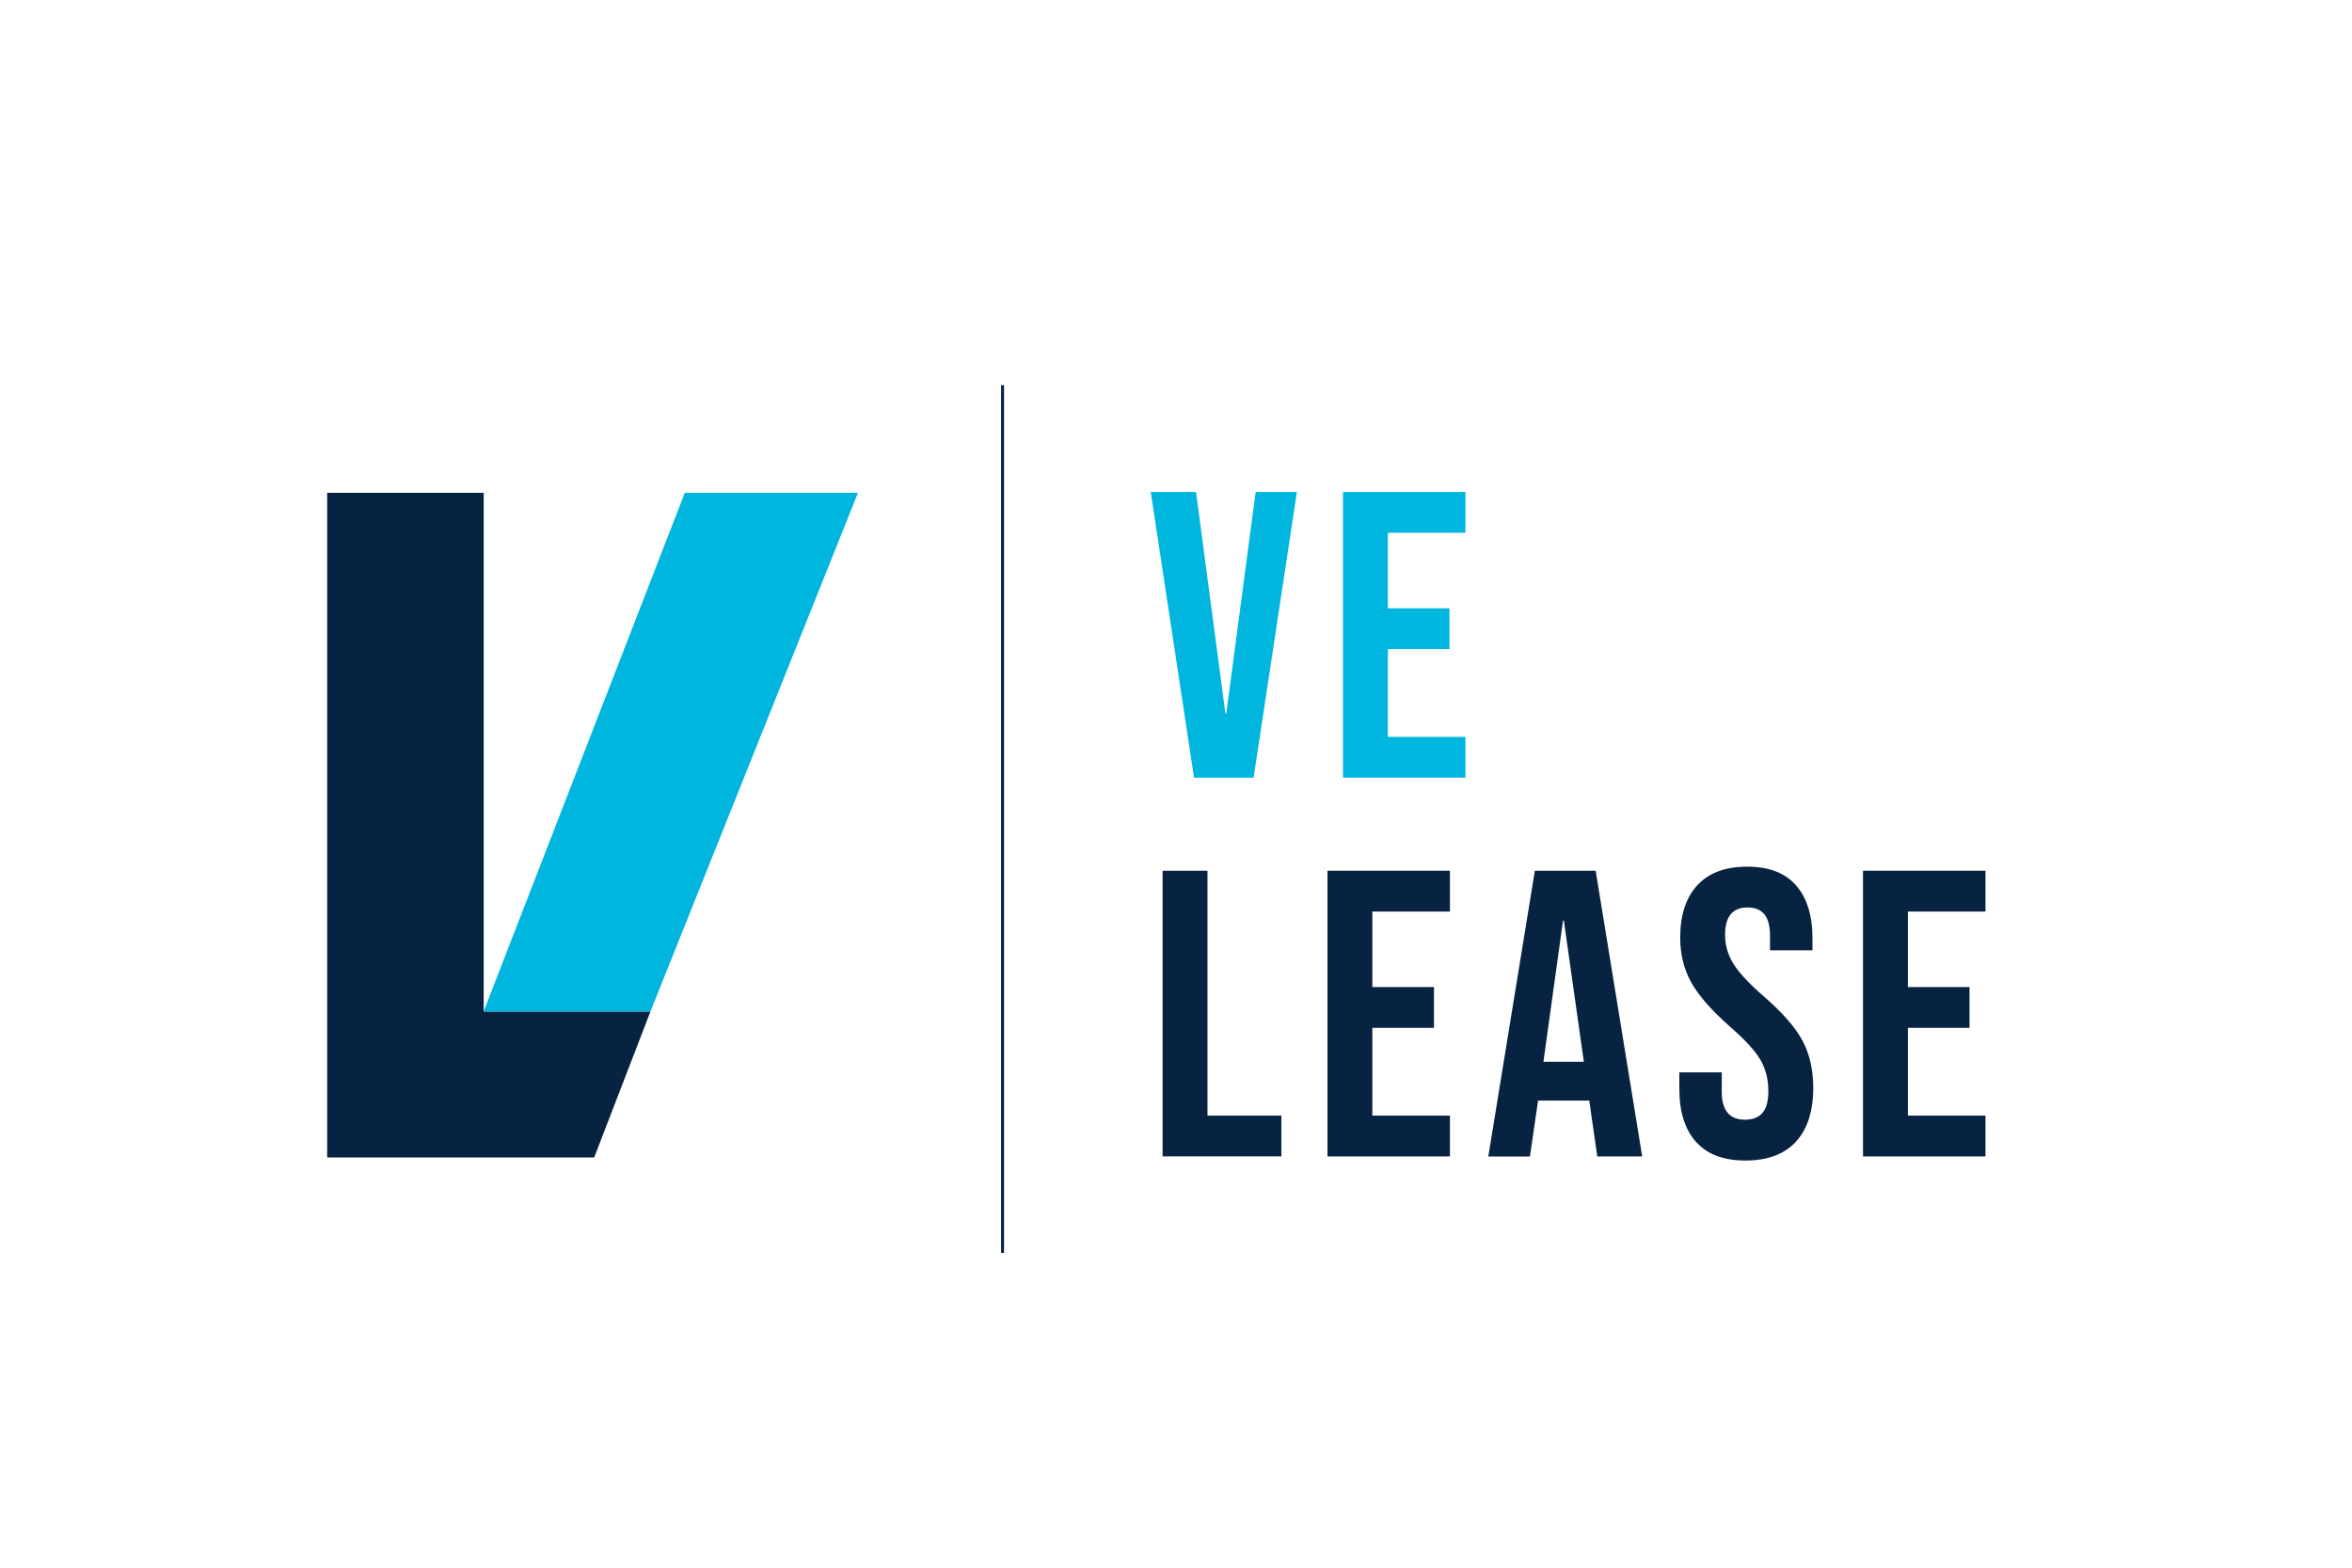
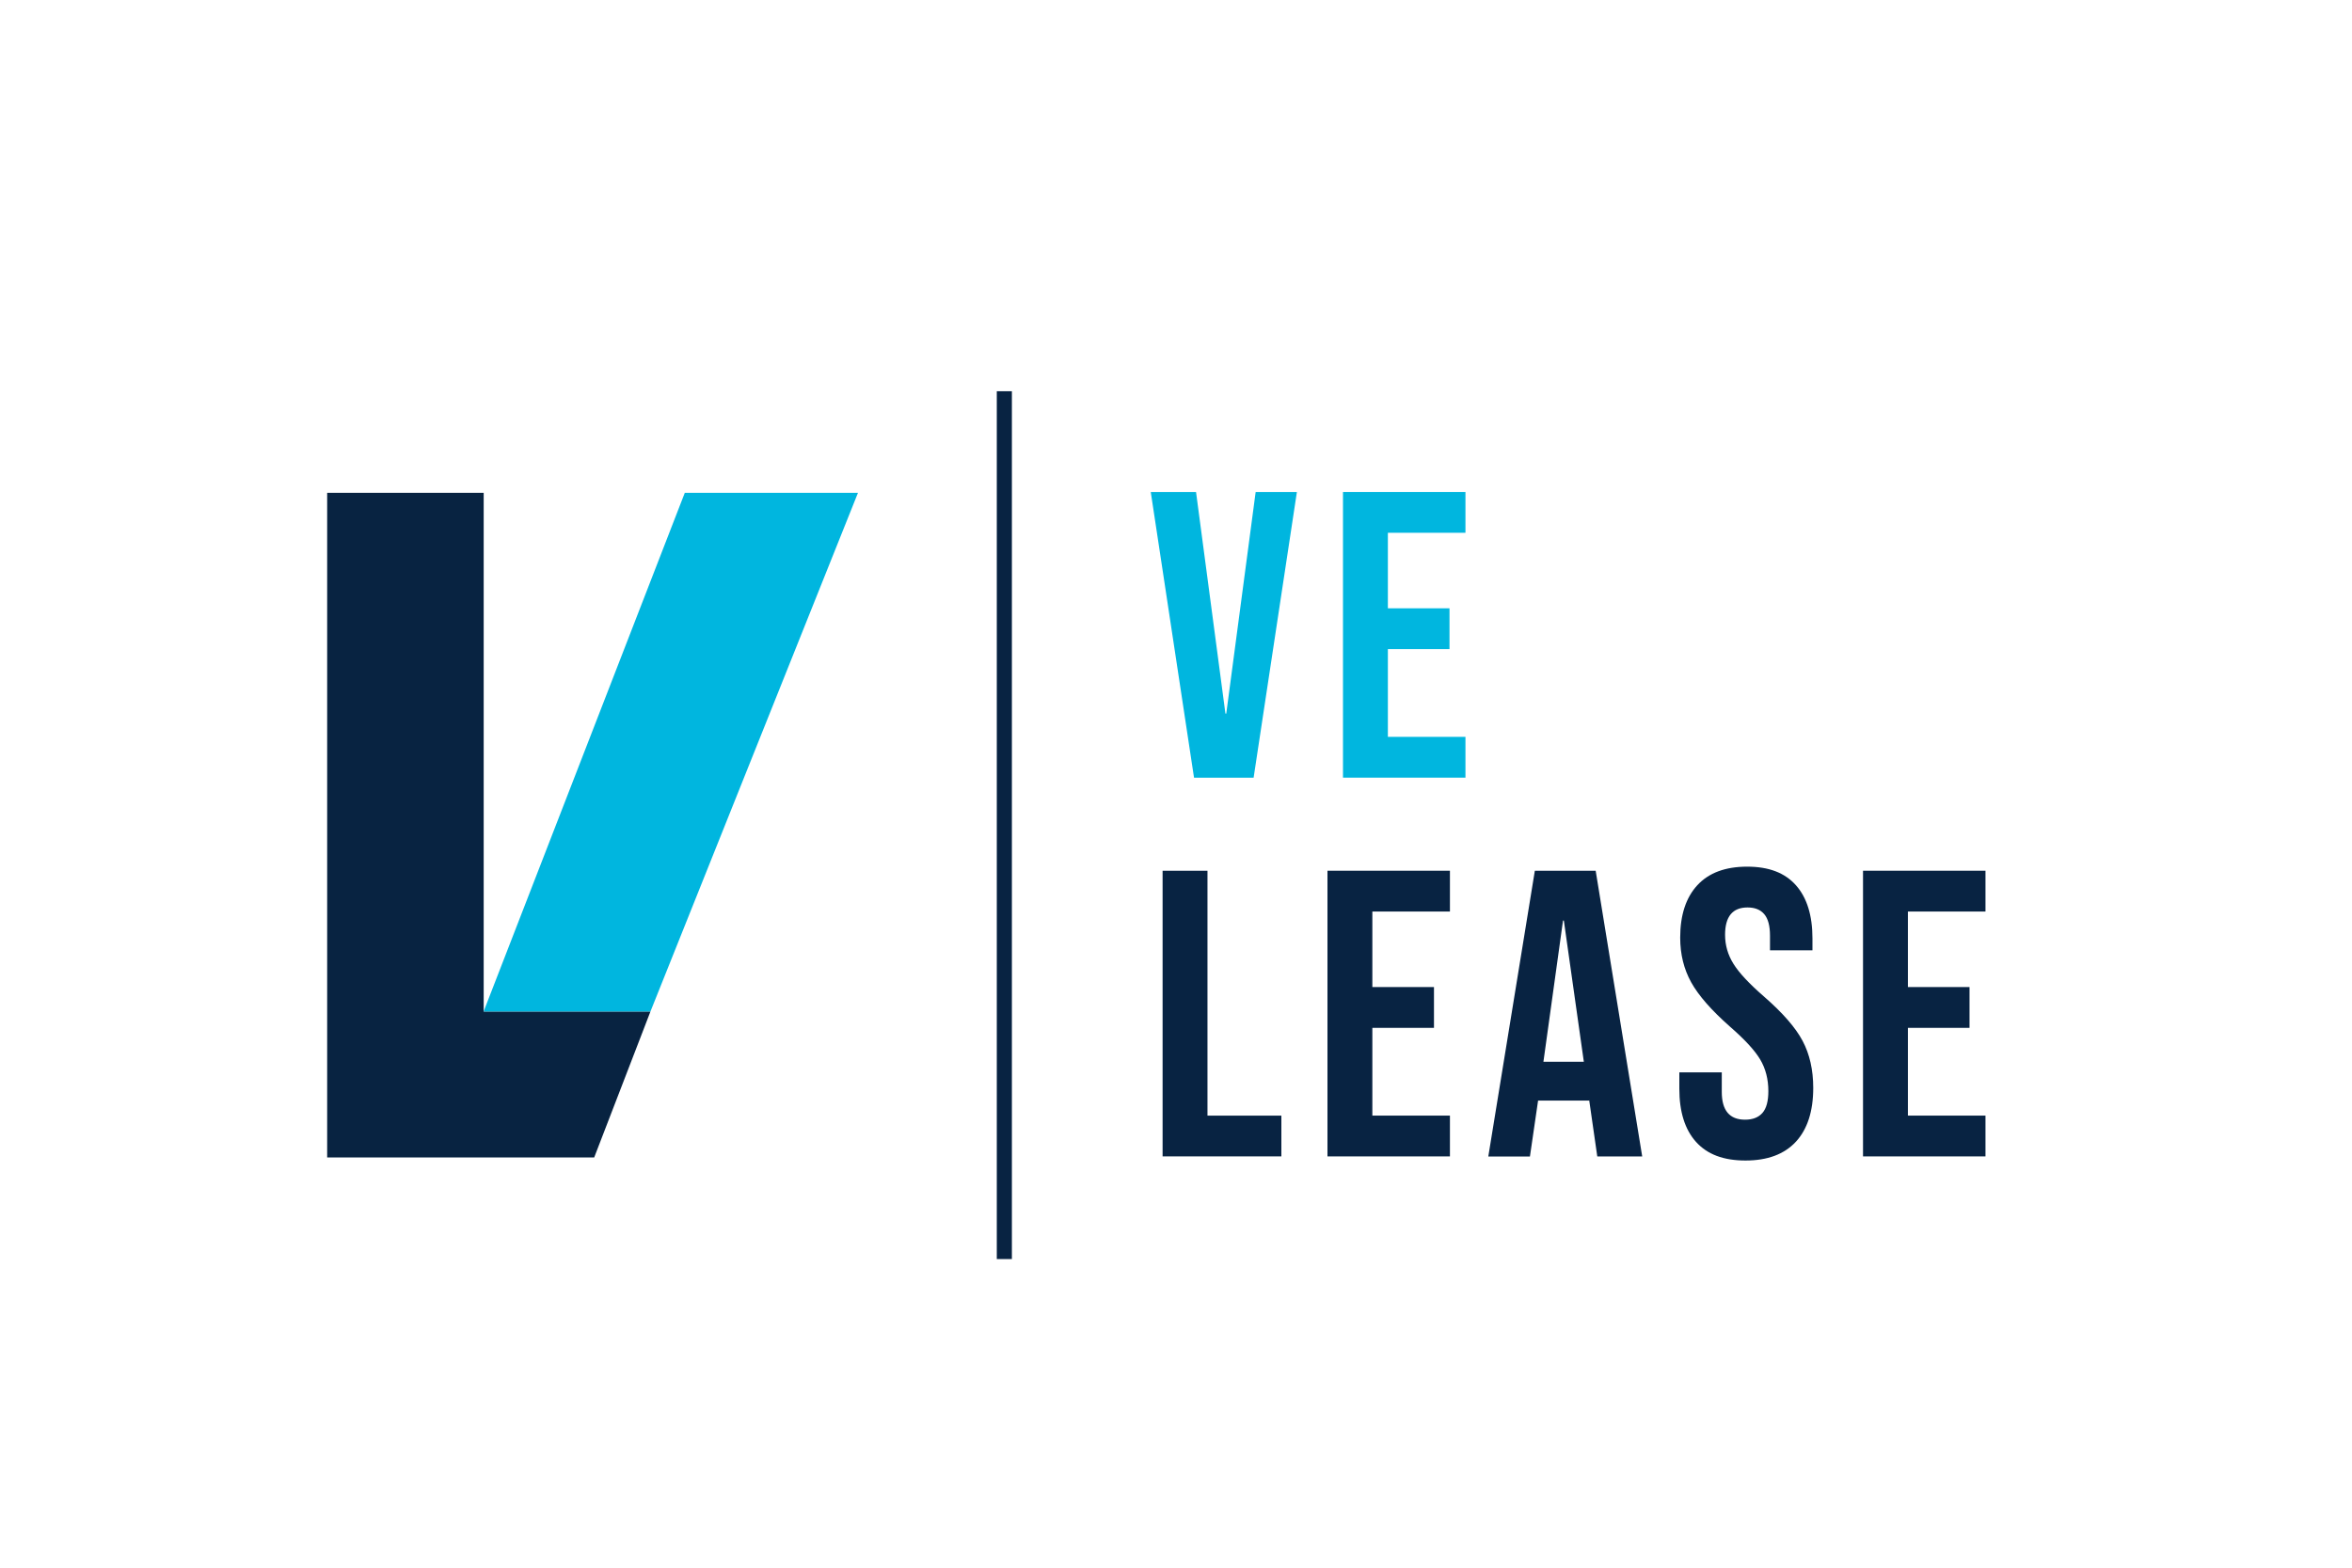
- <svg xmlns="http://www.w3.org/2000/svg" id="Layer_1" viewBox="0 0 600 400">
-   <defs>
-     <style>.cls-1{fill:#082342;}.cls-2{fill:#082341;}.cls-3{fill:#00b6df;}</style>
-   </defs>
-   <polygon class="cls-3" points="165.91 258.14 218.87 125.75 174.69 125.75 123.39 258.04 123.39 258.14 165.91 258.14" />
-   <polygon class="cls-2" points="123.39 258.14 123.39 258.04 123.39 125.75 83.46 125.75 83.46 295.33 151.58 295.33 163.68 263.94 165.91 258.14 123.39 258.14" />
-   <path class="cls-3" d="M293.55,125.53h11.56l7.5,56.55h.21l7.5-56.55h10.52l-11.04,72.9h-15.2l-11.04-72.9Z" />
-   <path class="cls-3" d="M342.6,125.53h31.24v10.41h-19.79v19.27h15.72v10.41h-15.72v22.39h19.79v10.41h-31.24v-72.9Z" />
-   <path class="cls-1" d="M296.57,222.17h11.46v62.48h18.85v10.41h-30.3v-72.9Z" />
-   <path class="cls-1" d="M338.64,222.17h31.24v10.41h-19.79v19.27h15.72v10.41h-15.72v22.39h19.79v10.41h-31.24v-72.9Z" />
-   <path class="cls-1" d="M391.54,222.17h15.52l11.87,72.9h-11.46l-2.08-14.47v.21h-13.02l-2.08,14.27h-10.62l11.87-72.9ZM404.04,270.91l-5.1-36.03h-.21l-5,36.03h10.31Z" />
-   <path class="cls-1" d="M432.67,291.37c-2.85-3.16-4.27-7.69-4.27-13.59v-4.17h10.83v5c0,4.72,1.98,7.08,5.94,7.08,1.94,0,3.42-.57,4.43-1.72,1.01-1.15,1.51-3,1.51-5.57,0-3.05-.7-5.74-2.08-8.07-1.39-2.33-3.96-5.12-7.71-8.38-4.72-4.17-8.02-7.93-9.89-11.3-1.87-3.37-2.81-7.17-2.81-11.4,0-5.76,1.46-10.22,4.37-13.38,2.92-3.16,7.15-4.74,12.71-4.74s9.63,1.58,12.44,4.74c2.81,3.16,4.22,7.69,4.22,13.59v3.02h-10.83v-3.75c0-2.5-.49-4.32-1.46-5.47-.97-1.15-2.39-1.72-4.27-1.72-3.82,0-5.73,2.33-5.73,6.98,0,2.64.71,5.1,2.13,7.39,1.42,2.29,4.01,5.07,7.76,8.33,4.79,4.17,8.09,7.95,9.89,11.35,1.8,3.4,2.71,7.39,2.71,11.98,0,5.97-1.48,10.55-4.43,13.75-2.95,3.19-7.24,4.79-12.86,4.79s-9.75-1.58-12.6-4.74Z" />
-   <path class="cls-1" d="M475.26,222.17h31.24v10.41h-19.79v19.27h15.72v10.41h-15.72v22.39h19.79v10.41h-31.24v-72.9Z" />
-   <rect class="cls-1" x="255.38" y="98.26" width=".75" height="221.43" />
+ <svg xmlns="http://www.w3.org/2000/svg" width="600" height="400" viewBox="0 0 600 400" fill="none">
+   <path d="M165.91 258.14L218.87 125.75H174.69L123.39 258.04V258.14H165.91Z" fill="#00B6DF" />
+   <path d="M123.39 258.14V258.04V125.75H83.46V295.33H151.58L163.68 263.94L165.91 258.14H123.39Z" fill="#082341" />
+   <path d="M293.55 125.53H305.11L312.61 182.08H312.82L320.32 125.53H330.84L319.8 198.43H304.6L293.56 125.53H293.55Z" fill="#00B6DF" />
+   <path d="M342.6 125.53H373.84V135.94H354.05V155.21H369.77V165.62H354.05V188.01H373.84V198.42H342.6V125.52V125.53Z" fill="#00B6DF" />
+   <path d="M296.57 222.17H308.03V284.65H326.88V295.06H296.58V222.16L296.57 222.17Z" fill="#082342" />
+   <path d="M338.64 222.17H369.88V232.58H350.09V251.85H365.81V262.26H350.09V284.65H369.88V295.06H338.64V222.16V222.17Z" fill="#082342" />
+   <path d="M391.54 222.17H407.06L418.93 295.07H407.47L405.39 280.6V280.81H392.37L390.29 295.08H379.67L391.54 222.18V222.17ZM404.04 270.91L398.94 234.88H398.73L393.73 270.91H404.04Z" fill="#082342" />
+   <path d="M432.67 291.37C429.82 288.21 428.4 283.68 428.4 277.78V273.61H439.23V278.61C439.23 283.33 441.21 285.69 445.17 285.69C447.11 285.69 448.59 285.12 449.6 283.97C450.61 282.82 451.11 280.97 451.11 278.4C451.11 275.35 450.41 272.66 449.03 270.33C447.64 268 445.07 265.21 441.32 261.95C436.6 257.78 433.3 254.02 431.43 250.65C429.56 247.28 428.62 243.48 428.62 239.25C428.62 233.49 430.08 229.03 432.99 225.87C435.91 222.71 440.14 221.13 445.7 221.13C451.26 221.13 455.33 222.71 458.14 225.87C460.95 229.03 462.36 233.56 462.36 239.46V242.48H451.53V238.73C451.53 236.23 451.04 234.41 450.07 233.26C449.1 232.11 447.68 231.54 445.8 231.54C441.98 231.54 440.07 233.87 440.07 238.52C440.07 241.16 440.78 243.62 442.2 245.91C443.62 248.2 446.21 250.98 449.96 254.24C454.75 258.41 458.05 262.19 459.85 265.59C461.65 268.99 462.56 272.98 462.56 277.57C462.56 283.54 461.08 288.12 458.13 291.32C455.18 294.51 450.89 296.11 445.27 296.11C439.65 296.11 435.52 294.53 432.67 291.37Z" fill="#082342" />
+   <path d="M475.26 222.17H506.5V232.58H486.71V251.85H502.43V262.26H486.71V284.65H506.5V295.06H475.26V222.16V222.17Z" fill="#082342" />
+   <path d="M258.135 99.825H254.285V321.255H258.135V99.825Z" fill="#082342" />
</svg>
